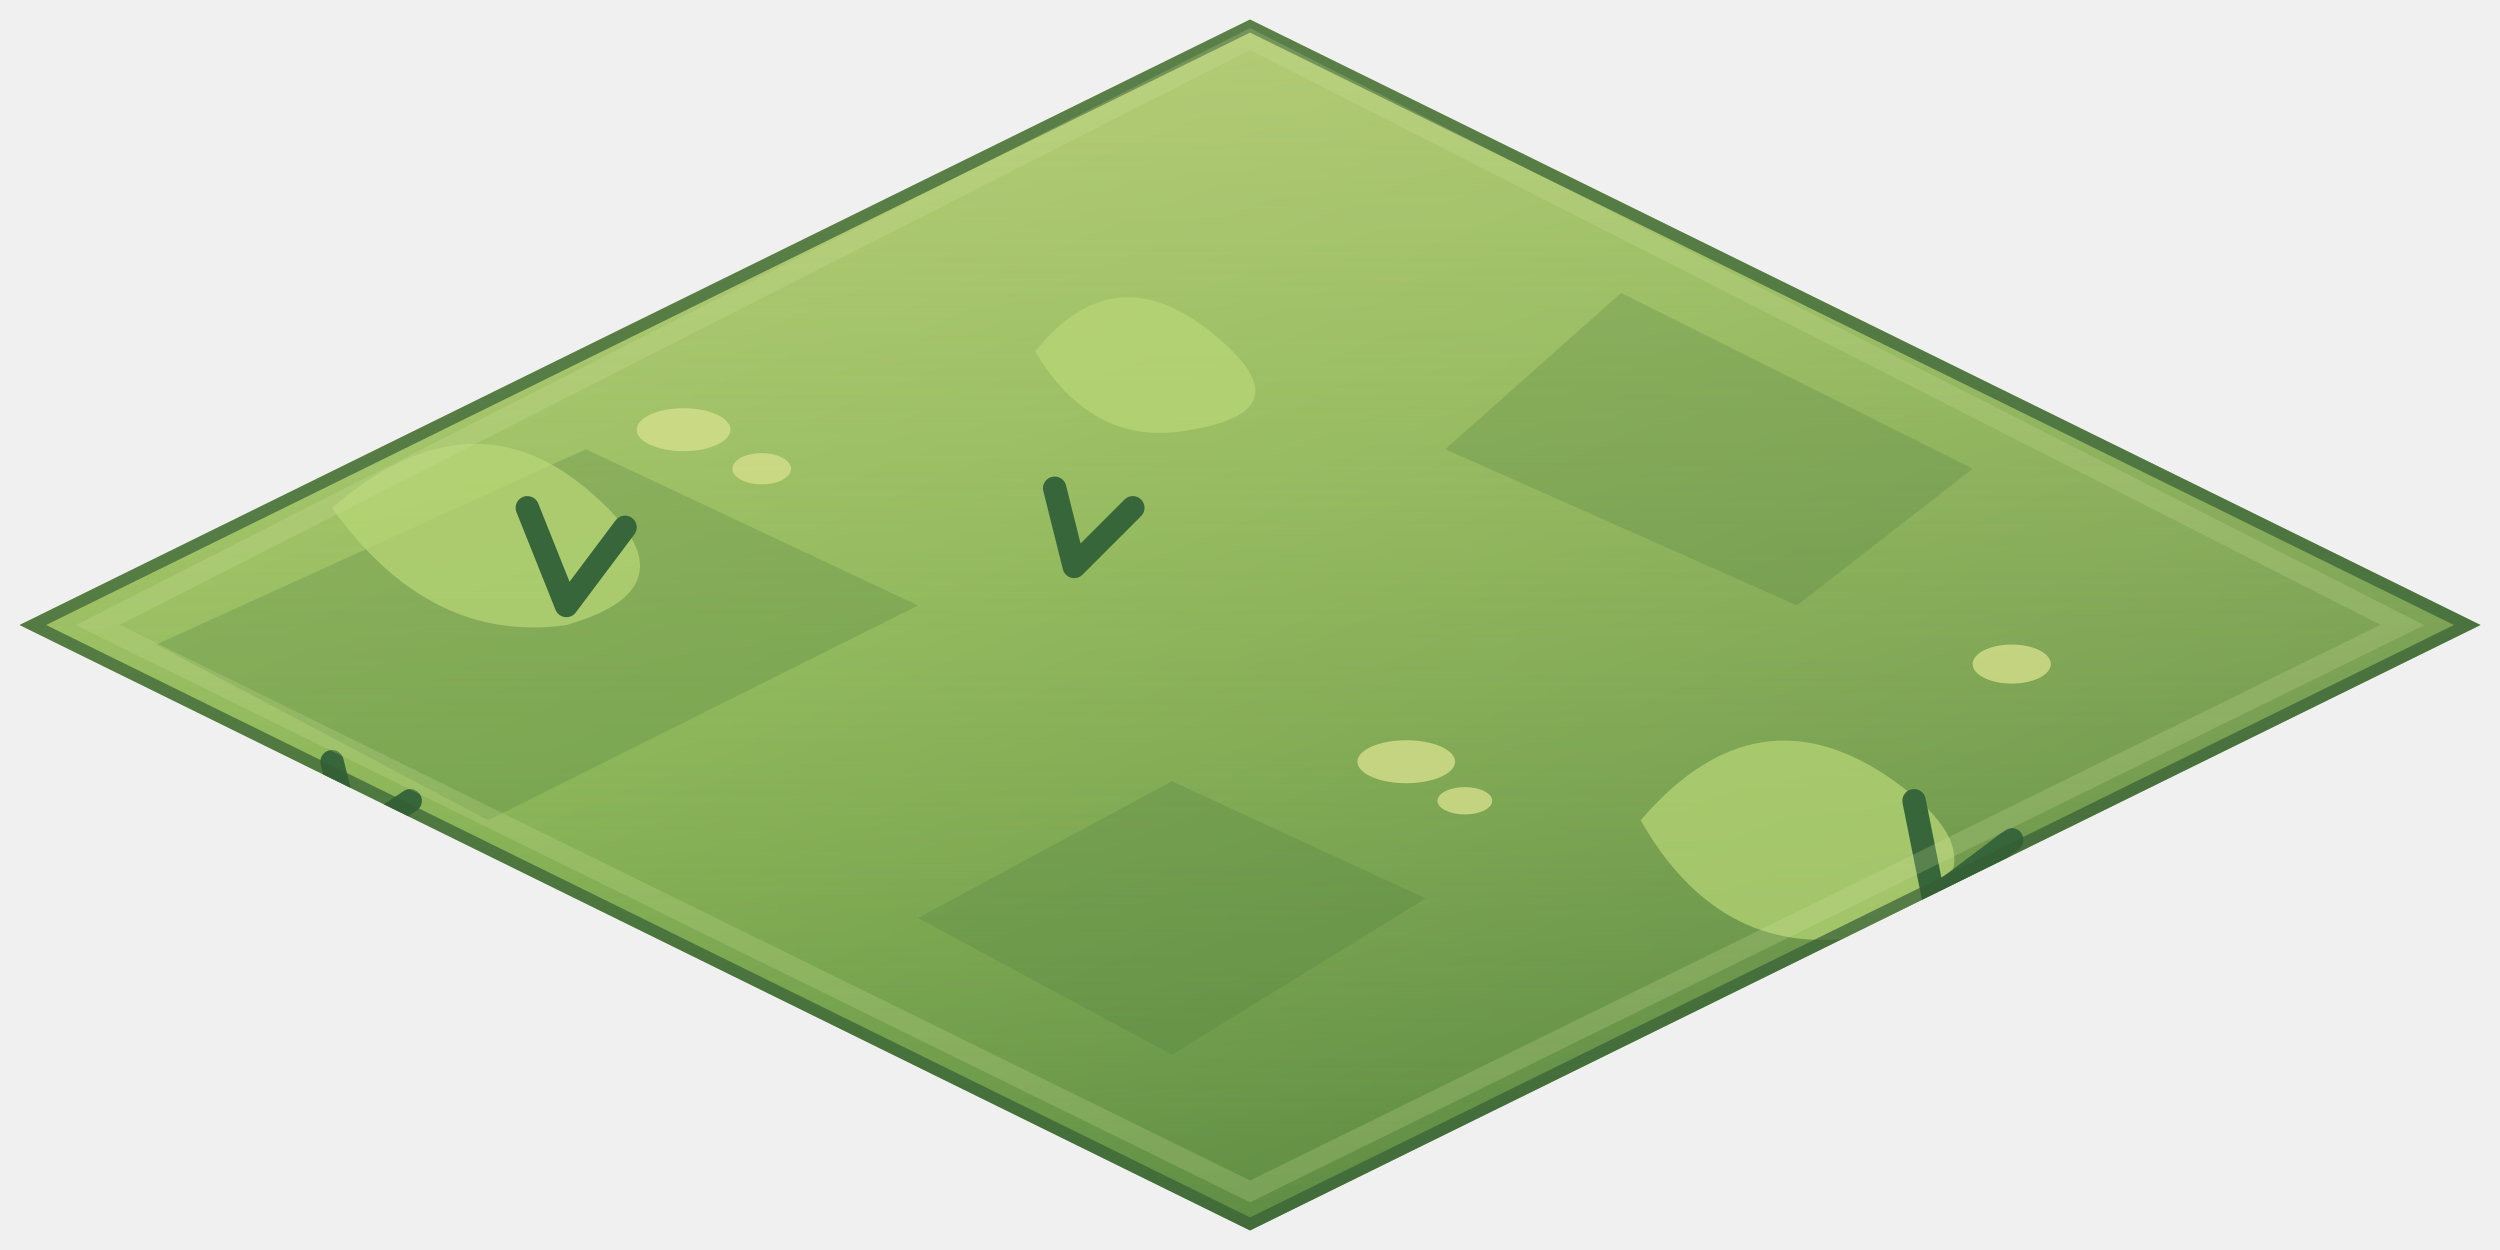
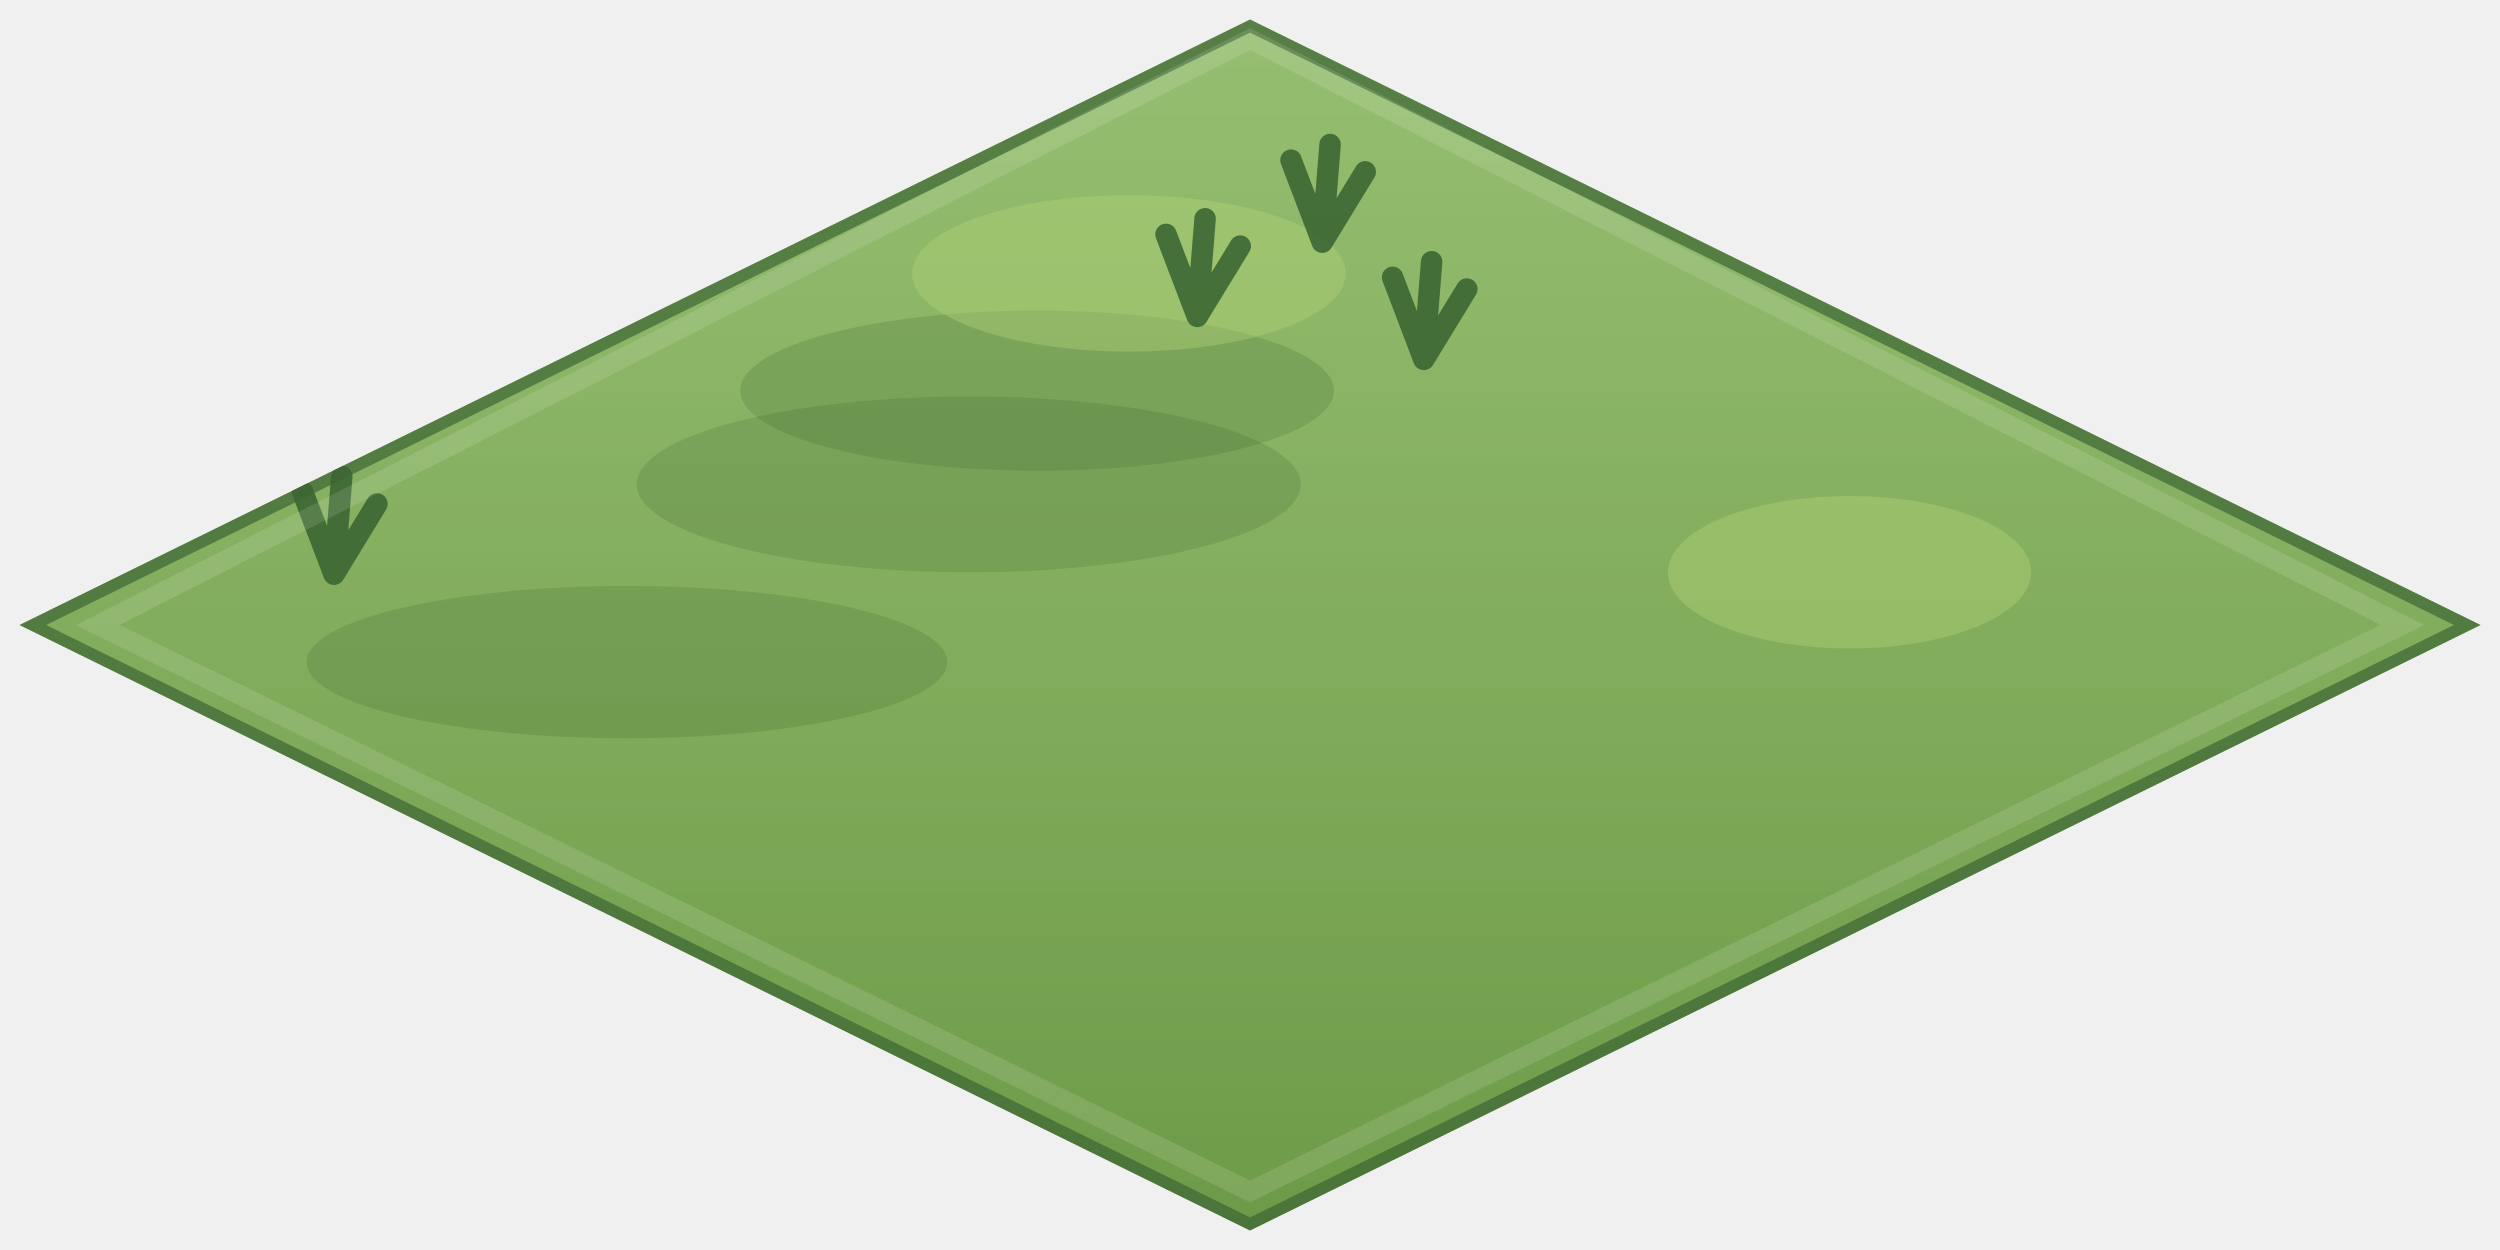
<svg xmlns="http://www.w3.org/2000/svg" width="128" height="64" viewBox="0 0 128 64">
  <defs>
    <clipPath id="d">
      <path d="M64 1 127 32 64 63 1 32Z" />
    </clipPath>
-     <linearGradient id="g" x1="0" y1="0" x2=".8" y2="1">
-       <stop stop-color="#a6c96a" />
-       <stop offset=".48" stop-color="#7eae4f" />
-       <stop offset="1" stop-color="#527f3f" />
+     <linearGradient id="g" x1="0" y1="0" x2="0" y2="1">
+       <stop stop-color="#86b45a" />
+       <stop offset="1" stop-color="#6c9a47" />
    </linearGradient>
    <linearGradient id="lit" x1="0" y1="0" x2="0" y2="1">
-       <stop stop-color="#e2e39a" stop-opacity=".42" />
-       <stop offset="1" stop-color="#d7e08a" stop-opacity="0" />
+       <stop stop-color="#ffffff" stop-opacity=".14" />
+       <stop offset="1" stop-color="#ffffff" stop-opacity="0" />
    </linearGradient>
  </defs>
  <g clip-path="url(#d)">
    <rect width="128" height="64" fill="url(#g)" />
    <path d="M0 32 64 1 128 32 64 63Z" fill="url(#lit)" />
-     <path d="M8 33 30 23 47 31 25 42Z M83 15 101 24 92 31 74 23Z M47 47 60 40 73 46 60 54Z" fill="#4c7c3c" opacity=".26" />
-     <path d="M17 26q7-6 13-1t-1 7q-7 1-12-6M84 42q6-7 13-2t-2 8q-7 1-11-6M53 18q4-5 9-1t-1 5q-5 1-8-4" fill="#b9d776" opacity=".7" />
-     <g fill="#d5df8b" opacity=".8">
-       <ellipse cx="35" cy="22" rx="2.4" ry="1.1" />
-       <ellipse cx="39" cy="24" rx="1.5" ry=".8" />
-       <ellipse cx="72" cy="39" rx="2.5" ry="1.1" />
-       <ellipse cx="75" cy="41" rx="1.4" ry=".7" />
-       <ellipse cx="103" cy="34" rx="2" ry="1" />
-     </g>
-     <g stroke="#37663a" stroke-width="1.2" stroke-linecap="round">
-       <path d="M29 31l-2-5m2 5 3-4M99 46l-1-5m1 5 4-3M55 29l-1-4m1 4 3-3M18 43l-1-4m1 4 3-2" />
-     </g>
-     <path d="M64 1 127 32 64 63 1 32Z" fill="none" stroke="#355f35" stroke-opacity=".7" stroke-width="1.2" />
-     <path d="M64 2 123 32 64 61 5 32Z" fill="none" stroke="#d4e49b" stroke-opacity=".22" />
+     <ellipse cx="32.1" cy="33.9" rx="16.4" ry="3.9" fill="#3f6b32" opacity=".22" />
+     <ellipse cx="53.1" cy="20.0" rx="15.2" ry="4.1" fill="#3f6b32" opacity=".22" />
+     <ellipse cx="49.6" cy="24.8" rx="17.0" ry="4.5" fill="#3f6b32" opacity=".22" />
+     <ellipse cx="57.8" cy="14.0" rx="11.1" ry="4.0" fill="#b6d47a" opacity=".38" />
+     <ellipse cx="94.7" cy="29.3" rx="9.3" ry="3.9" fill="#b6d47a" opacity=".38" />
+     <path d="M61.3 16.2 l-1.6 -4.2 M61.3 16.2 l.4 -5 M61.3 16.2 l2.2 -3.6" stroke="#36622f" stroke-width="1.1" fill="none" stroke-linecap="round" opacity=".85" />
+     <path d="M72.9 18.4 l-1.6 -4.2 M72.9 18.4 l.4 -5 M72.9 18.4 l2.2 -3.6" stroke="#36622f" stroke-width="1.1" fill="none" stroke-linecap="round" opacity=".85" />
+     <path d="M17.1 29.4 l-1.6 -4.2 M17.1 29.4 l.4 -5 M17.1 29.4 l2.2 -3.6" stroke="#36622f" stroke-width="1.1" fill="none" stroke-linecap="round" opacity=".85" />
+     <path d="M67.7 12.4 l-1.6 -4.2 M67.7 12.4 l.4 -5 M67.7 12.4 l2.2 -3.6" stroke="#36622f" stroke-width="1.1" fill="none" stroke-linecap="round" opacity=".85" />
+     <path d="M64 1 127 32 64 63 1 32Z" fill="none" stroke="#3d6634" stroke-opacity=".7" stroke-width="1.2" />
+     <path d="M64 2 123 32 64 61 5 32Z" fill="none" stroke="#ffffff" stroke-opacity=".12" />
  </g>
</svg>
